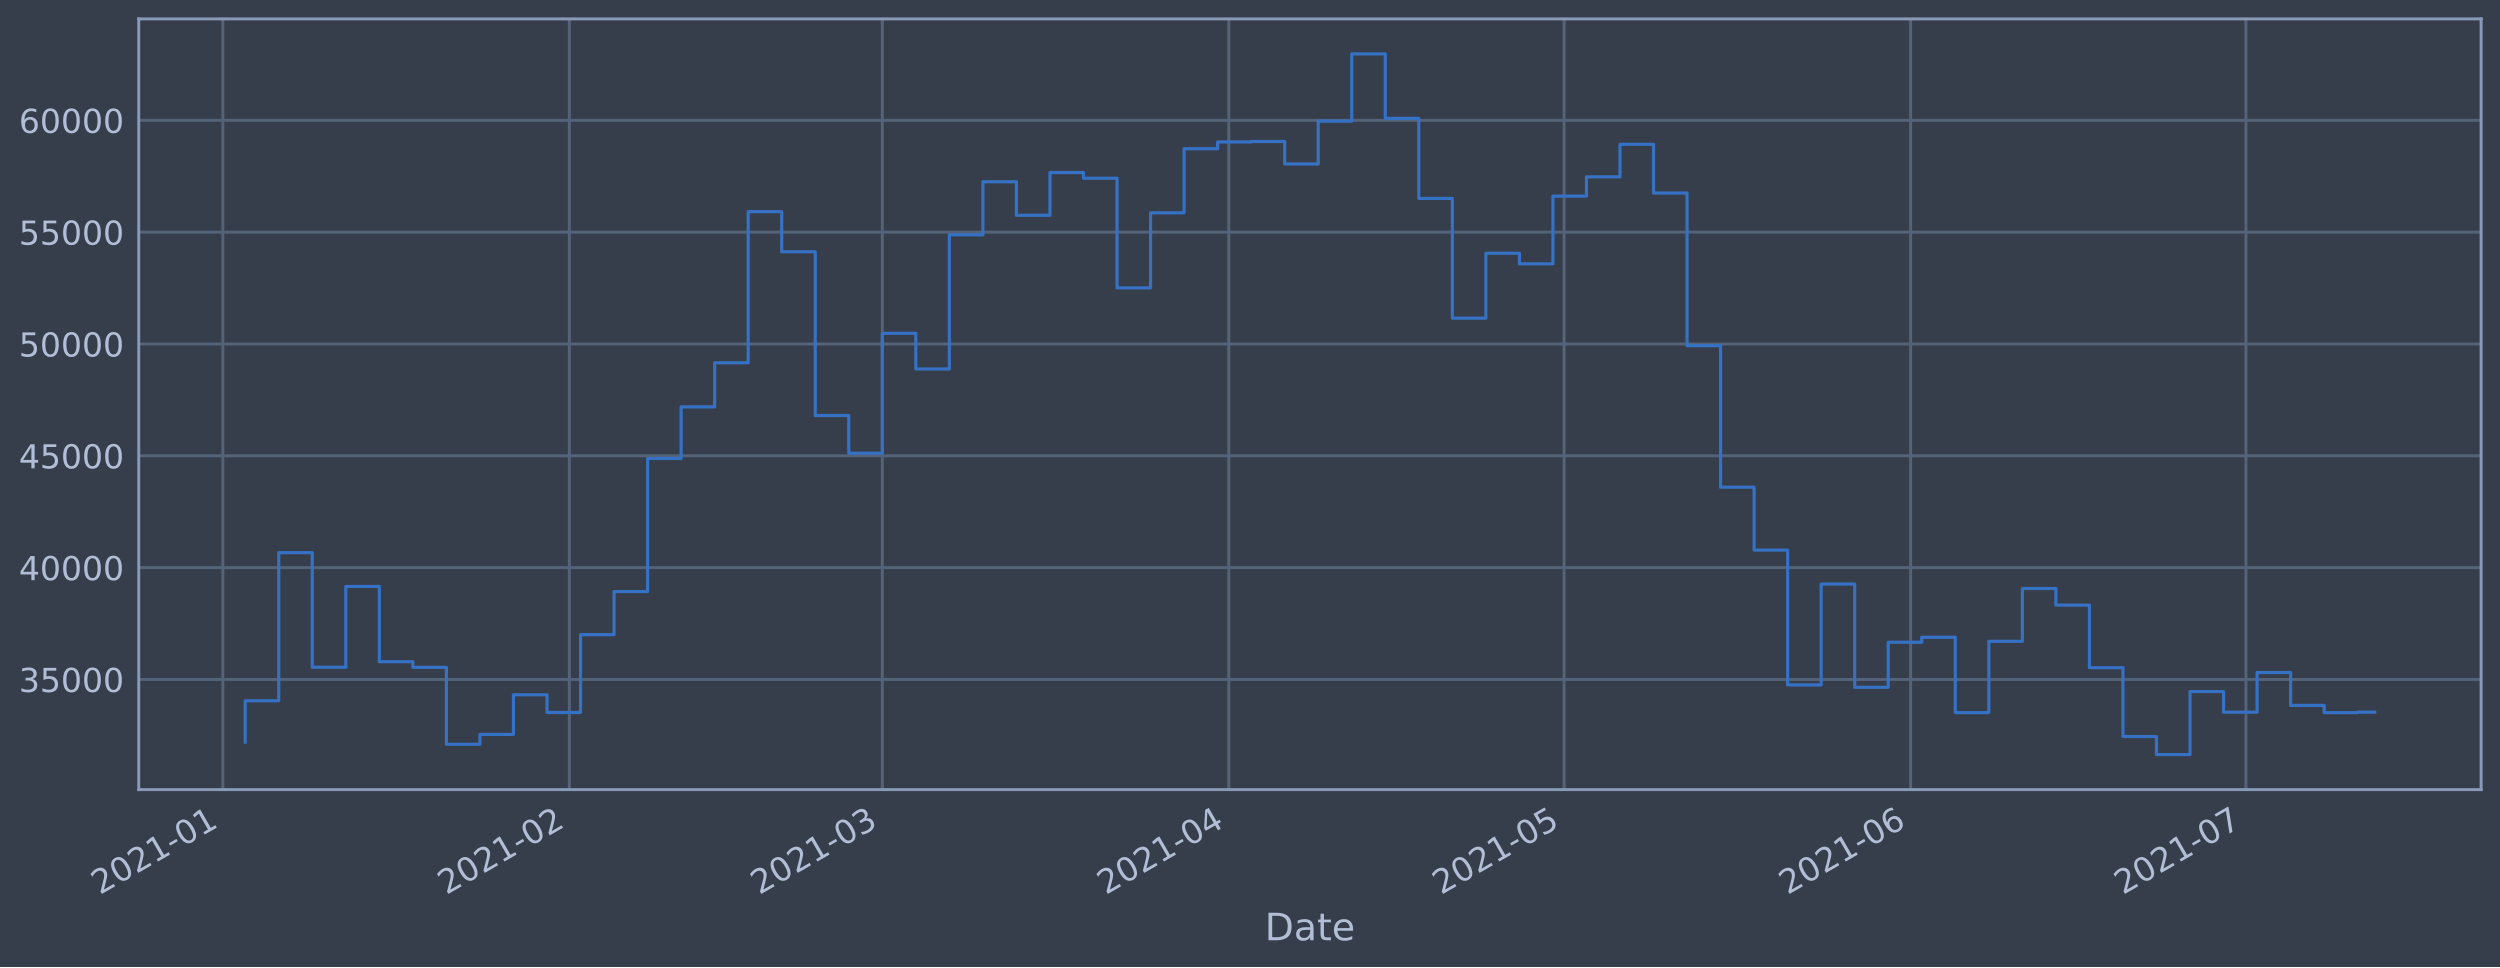
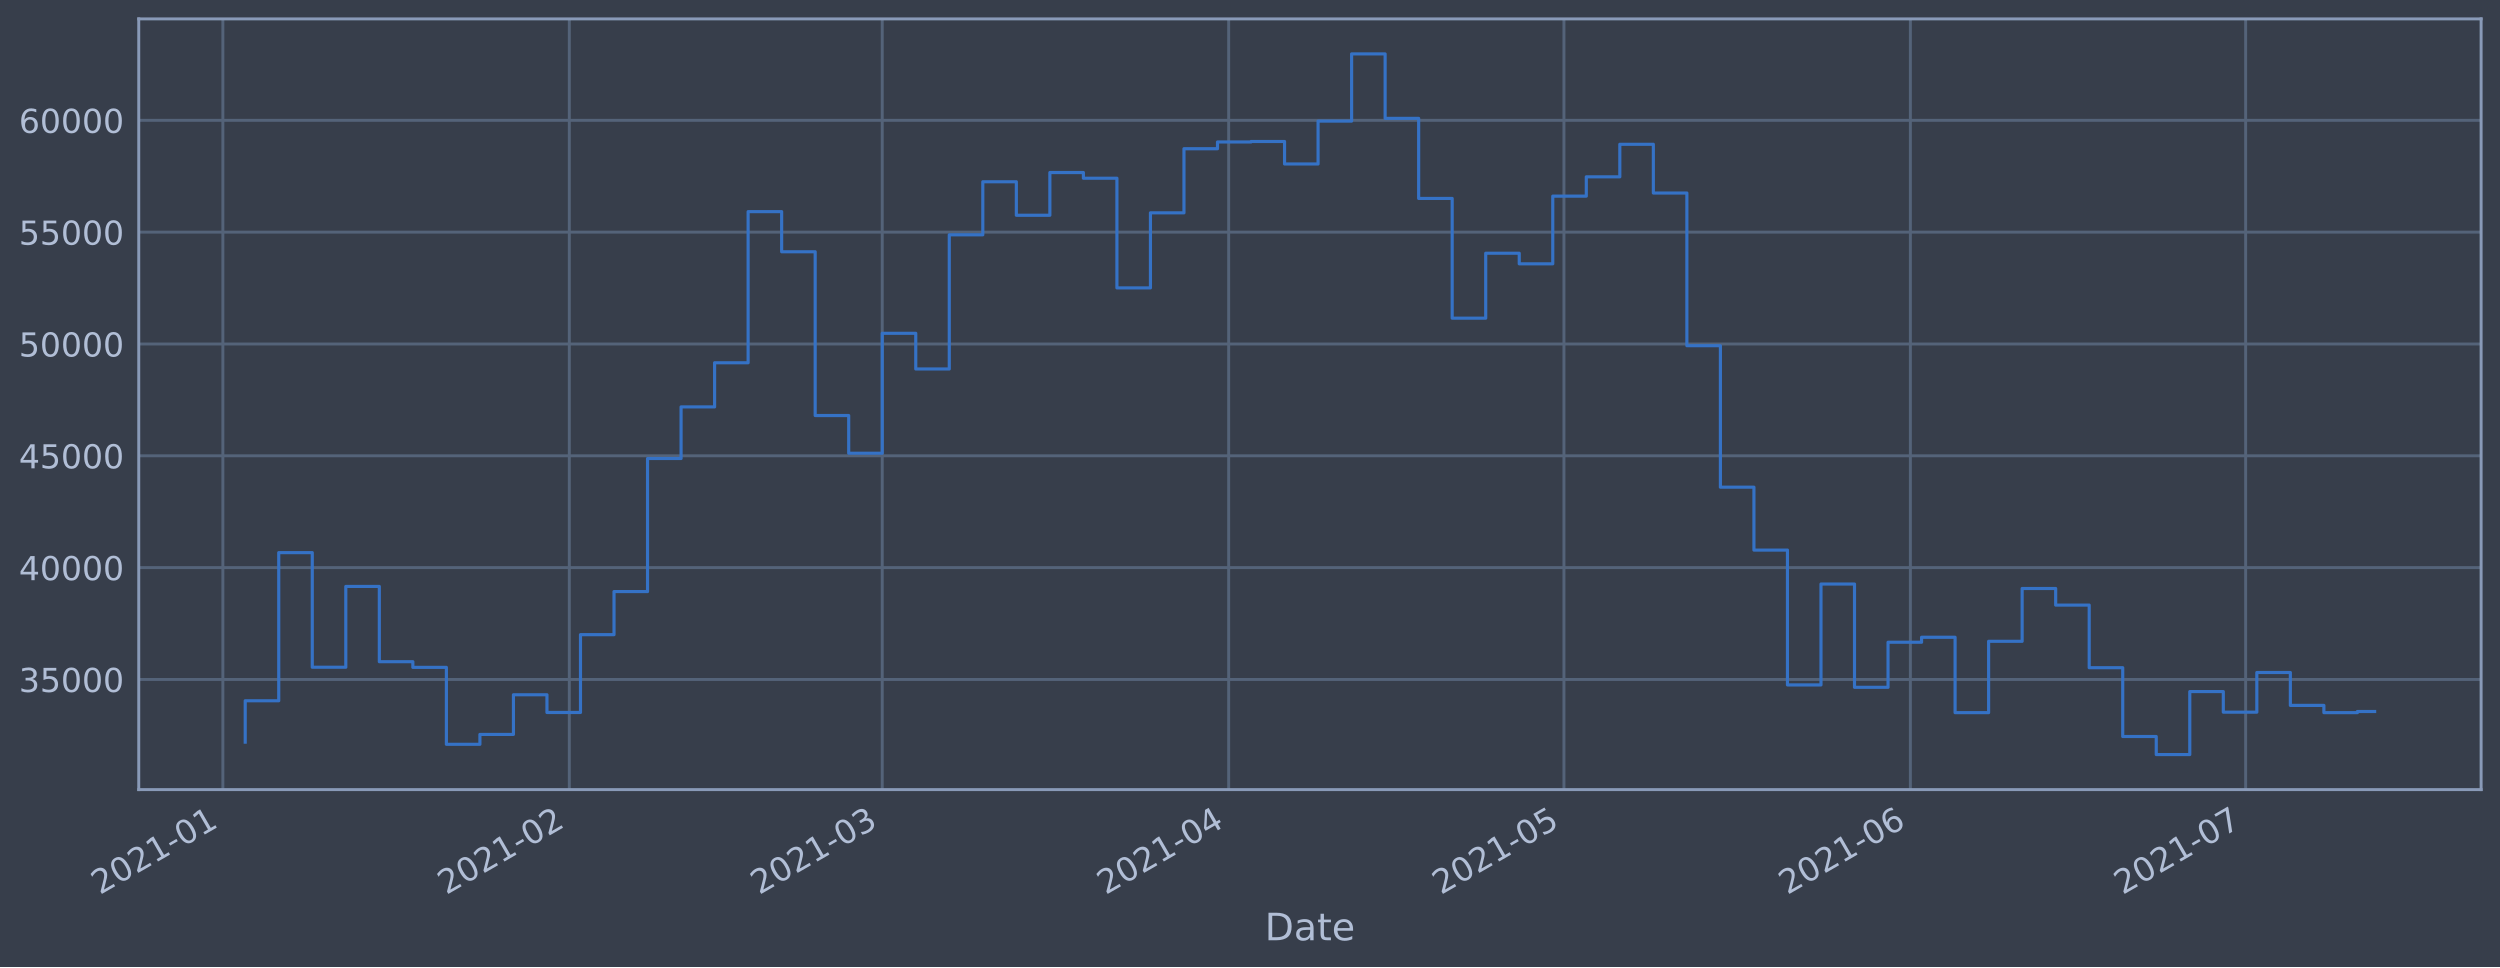
<svg xmlns="http://www.w3.org/2000/svg" xmlns:xlink="http://www.w3.org/1999/xlink" height="368.58pt" version="1.1" viewBox="0 0 952.884 368.58" width="952.884pt">
  <defs>
    <style type="text/css">*{stroke-linecap:butt;stroke-linejoin:round;}</style>
  </defs>
  <g id="figure_1">
    <g id="patch_1">
      <path d="M 0 368.58  L 952.884 368.58  L 952.884 0  L 0 0  z " style="fill:#373e4b;" />
    </g>
    <g id="axes_1">
      <g id="patch_2">
        <path d="M 52.884 300.96  L 945.684 300.96  L 945.684 7.2  L 52.884 7.2  z " style="fill:#373e4b;" />
      </g>
      <g id="matplotlib.axis_1">
        <g id="xtick_1">
          <g id="line2d_1">
-             <path clip-path="url(#pbcc0392003)" d="M 84.945 300.96  L 84.945 7.2  " style="fill:none;stroke:#546379;stroke-linecap:square;stroke-width:1.12;" />
+             <path clip-path="url(#pc79220d909)" d="M 84.946 300.96  L 84.946 7.2  " style="fill:none;stroke:#546379;stroke-linecap:square;stroke-width:1.12;" />
          </g>
          <g id="line2d_2" />
          <g id="text_1">
-             <g style="fill:#b1bed6;" transform="translate(38.04198 341.1745)rotate(-30)scale(0.126 -0.126)">
+             <g style="fill:#b1bed6;" transform="translate(38.04304 341.1745)rotate(-30)scale(0.126 -0.126)">
              <defs>
                <path d="M 1228 531  L 3431 531  L 3431 0  L 469 0  L 469 531  Q 828 903 1448 1529  Q 2069 2156 2228 2338  Q 2531 2678 2651 2914  Q 2772 3150 2772 3378  Q 2772 3750 2511 3984  Q 2250 4219 1831 4219  Q 1534 4219 1204 4116  Q 875 4013 500 3803  L 500 4441  Q 881 4594 1212 4672  Q 1544 4750 1819 4750  Q 2544 4750 2975 4387  Q 3406 4025 3406 3419  Q 3406 3131 3298 2873  Q 3191 2616 2906 2266  Q 2828 2175 2409 1742  Q 1991 1309 1228 531  z " id="DejaVuSans-32" transform="scale(0.015625)" />
                <path d="M 2034 4250  Q 1547 4250 1301 3770  Q 1056 3291 1056 2328  Q 1056 1369 1301 889  Q 1547 409 2034 409  Q 2525 409 2770 889  Q 3016 1369 3016 2328  Q 3016 3291 2770 3770  Q 2525 4250 2034 4250  z M 2034 4750  Q 2819 4750 3233 4129  Q 3647 3509 3647 2328  Q 3647 1150 3233 529  Q 2819 -91 2034 -91  Q 1250 -91 836 529  Q 422 1150 422 2328  Q 422 3509 836 4129  Q 1250 4750 2034 4750  z " id="DejaVuSans-30" transform="scale(0.015625)" />
                <path d="M 794 531  L 1825 531  L 1825 4091  L 703 3866  L 703 4441  L 1819 4666  L 2450 4666  L 2450 531  L 3481 531  L 3481 0  L 794 0  L 794 531  z " id="DejaVuSans-31" transform="scale(0.015625)" />
                <path d="M 313 2009  L 1997 2009  L 1997 1497  L 313 1497  L 313 2009  z " id="DejaVuSans-2d" transform="scale(0.015625)" />
              </defs>
              <use xlink:href="#DejaVuSans-32" />
              <use x="63.623" xlink:href="#DejaVuSans-30" />
              <use x="127.246" xlink:href="#DejaVuSans-32" />
              <use x="190.869" xlink:href="#DejaVuSans-31" />
              <use x="254.492" xlink:href="#DejaVuSans-2d" />
              <use x="290.576" xlink:href="#DejaVuSans-30" />
              <use x="354.199" xlink:href="#DejaVuSans-31" />
            </g>
          </g>
        </g>
        <g id="xtick_2">
          <g id="line2d_3">
-             <path clip-path="url(#pbcc0392003)" d="M 217.01 300.96  L 217.01 7.2  " style="fill:none;stroke:#546379;stroke-linecap:square;stroke-width:1.12;" />
+             <path clip-path="url(#pc79220d909)" d="M 216.995 300.96  L 216.995 7.2  " style="fill:none;stroke:#546379;stroke-linecap:square;stroke-width:1.12;" />
          </g>
          <g id="line2d_4" />
          <g id="text_2">
-             <g style="fill:#b1bed6;" transform="translate(170.1068 341.1745)rotate(-30)scale(0.126 -0.126)">
+             <g style="fill:#b1bed6;" transform="translate(170.0915 341.1745)rotate(-30)scale(0.126 -0.126)">
              <use xlink:href="#DejaVuSans-32" />
              <use x="63.623" xlink:href="#DejaVuSans-30" />
              <use x="127.246" xlink:href="#DejaVuSans-32" />
              <use x="190.869" xlink:href="#DejaVuSans-31" />
              <use x="254.492" xlink:href="#DejaVuSans-2d" />
              <use x="290.576" xlink:href="#DejaVuSans-30" />
              <use x="354.199" xlink:href="#DejaVuSans-32" />
            </g>
          </g>
        </g>
        <g id="xtick_3">
          <g id="line2d_5">
-             <path clip-path="url(#pbcc0392003)" d="M 336.294 300.96  L 336.294 7.2  " style="fill:none;stroke:#546379;stroke-linecap:square;stroke-width:1.12;" />
+             <path clip-path="url(#pc79220d909)" d="M 336.264 300.96  L 336.264 7.2  " style="fill:none;stroke:#546379;stroke-linecap:square;stroke-width:1.12;" />
          </g>
          <g id="line2d_6" />
          <g id="text_3">
-             <g style="fill:#b1bed6;" transform="translate(289.3911 341.1745)rotate(-30)scale(0.126 -0.126)">
+             <g style="fill:#b1bed6;" transform="translate(289.361 341.1745)rotate(-30)scale(0.126 -0.126)">
              <defs>
                <path d="M 2597 2516  Q 3050 2419 3304 2112  Q 3559 1806 3559 1356  Q 3559 666 3084 287  Q 2609 -91 1734 -91  Q 1441 -91 1130 -33  Q 819 25 488 141  L 488 750  Q 750 597 1062 519  Q 1375 441 1716 441  Q 2309 441 2620 675  Q 2931 909 2931 1356  Q 2931 1769 2642 2001  Q 2353 2234 1838 2234  L 1294 2234  L 1294 2753  L 1863 2753  Q 2328 2753 2575 2939  Q 2822 3125 2822 3475  Q 2822 3834 2567 4026  Q 2313 4219 1838 4219  Q 1578 4219 1281 4162  Q 984 4106 628 3988  L 628 4550  Q 988 4650 1302 4700  Q 1616 4750 1894 4750  Q 2613 4750 3031 4423  Q 3450 4097 3450 3541  Q 3450 3153 3228 2886  Q 3006 2619 2597 2516  z " id="DejaVuSans-33" transform="scale(0.015625)" />
              </defs>
              <use xlink:href="#DejaVuSans-32" />
              <use x="63.623" xlink:href="#DejaVuSans-30" />
              <use x="127.246" xlink:href="#DejaVuSans-32" />
              <use x="190.869" xlink:href="#DejaVuSans-31" />
              <use x="254.492" xlink:href="#DejaVuSans-2d" />
              <use x="290.576" xlink:href="#DejaVuSans-30" />
              <use x="354.199" xlink:href="#DejaVuSans-33" />
            </g>
          </g>
        </g>
        <g id="xtick_4">
          <g id="line2d_7">
-             <path clip-path="url(#pbcc0392003)" d="M 468.359 300.96  L 468.359 7.2  " style="fill:none;stroke:#546379;stroke-linecap:square;stroke-width:1.12;" />
+             <path clip-path="url(#pc79220d909)" d="M 468.313 300.96  L 468.313 7.2  " style="fill:none;stroke:#546379;stroke-linecap:square;stroke-width:1.12;" />
          </g>
          <g id="line2d_8" />
          <g id="text_4">
-             <g style="fill:#b1bed6;" transform="translate(421.4559 341.1745)rotate(-30)scale(0.126 -0.126)">
+             <g style="fill:#b1bed6;" transform="translate(421.4094 341.1745)rotate(-30)scale(0.126 -0.126)">
              <defs>
                <path d="M 2419 4116  L 825 1625  L 2419 1625  L 2419 4116  z M 2253 4666  L 3047 4666  L 3047 1625  L 3713 1625  L 3713 1100  L 3047 1100  L 3047 0  L 2419 0  L 2419 1100  L 313 1100  L 313 1709  L 2253 4666  z " id="DejaVuSans-34" transform="scale(0.015625)" />
              </defs>
              <use xlink:href="#DejaVuSans-32" />
              <use x="63.623" xlink:href="#DejaVuSans-30" />
              <use x="127.246" xlink:href="#DejaVuSans-32" />
              <use x="190.869" xlink:href="#DejaVuSans-31" />
              <use x="254.492" xlink:href="#DejaVuSans-2d" />
              <use x="290.576" xlink:href="#DejaVuSans-30" />
              <use x="354.199" xlink:href="#DejaVuSans-34" />
            </g>
          </g>
        </g>
        <g id="xtick_5">
          <g id="line2d_9">
-             <path clip-path="url(#pbcc0392003)" d="M 596.164 300.96  L 596.164 7.2  " style="fill:none;stroke:#546379;stroke-linecap:square;stroke-width:1.12;" />
+             <path clip-path="url(#pc79220d909)" d="M 596.102 300.96  L 596.102 7.2  " style="fill:none;stroke:#546379;stroke-linecap:square;stroke-width:1.12;" />
          </g>
          <g id="line2d_10" />
          <g id="text_5">
-             <g style="fill:#b1bed6;" transform="translate(549.2605 341.1745)rotate(-30)scale(0.126 -0.126)">
+             <g style="fill:#b1bed6;" transform="translate(549.1982 341.1745)rotate(-30)scale(0.126 -0.126)">
              <defs>
                <path d="M 691 4666  L 3169 4666  L 3169 4134  L 1269 4134  L 1269 2991  Q 1406 3038 1543 3061  Q 1681 3084 1819 3084  Q 2600 3084 3056 2656  Q 3513 2228 3513 1497  Q 3513 744 3044 326  Q 2575 -91 1722 -91  Q 1428 -91 1123 -41  Q 819 9 494 109  L 494 744  Q 775 591 1075 516  Q 1375 441 1709 441  Q 2250 441 2565 725  Q 2881 1009 2881 1497  Q 2881 1984 2565 2268  Q 2250 2553 1709 2553  Q 1456 2553 1204 2497  Q 953 2441 691 2322  L 691 4666  z " id="DejaVuSans-35" transform="scale(0.015625)" />
              </defs>
              <use xlink:href="#DejaVuSans-32" />
              <use x="63.623" xlink:href="#DejaVuSans-30" />
              <use x="127.246" xlink:href="#DejaVuSans-32" />
              <use x="190.869" xlink:href="#DejaVuSans-31" />
              <use x="254.492" xlink:href="#DejaVuSans-2d" />
              <use x="290.576" xlink:href="#DejaVuSans-30" />
              <use x="354.199" xlink:href="#DejaVuSans-35" />
            </g>
          </g>
        </g>
        <g id="xtick_6">
          <g id="line2d_11">
-             <path clip-path="url(#pbcc0392003)" d="M 728.229 300.96  L 728.229 7.2  " style="fill:none;stroke:#546379;stroke-linecap:square;stroke-width:1.12;" />
+             <path clip-path="url(#pc79220d909)" d="M 728.15 300.96  L 728.15 7.2  " style="fill:none;stroke:#546379;stroke-linecap:square;stroke-width:1.12;" />
          </g>
          <g id="line2d_12" />
          <g id="text_6">
-             <g style="fill:#b1bed6;" transform="translate(681.3253 341.1745)rotate(-30)scale(0.126 -0.126)">
+             <g style="fill:#b1bed6;" transform="translate(681.2467 341.1745)rotate(-30)scale(0.126 -0.126)">
              <defs>
                <path d="M 2113 2584  Q 1688 2584 1439 2293  Q 1191 2003 1191 1497  Q 1191 994 1439 701  Q 1688 409 2113 409  Q 2538 409 2786 701  Q 3034 994 3034 1497  Q 3034 2003 2786 2293  Q 2538 2584 2113 2584  z M 3366 4563  L 3366 3988  Q 3128 4100 2886 4159  Q 2644 4219 2406 4219  Q 1781 4219 1451 3797  Q 1122 3375 1075 2522  Q 1259 2794 1537 2939  Q 1816 3084 2150 3084  Q 2853 3084 3261 2657  Q 3669 2231 3669 1497  Q 3669 778 3244 343  Q 2819 -91 2113 -91  Q 1303 -91 875 529  Q 447 1150 447 2328  Q 447 3434 972 4092  Q 1497 4750 2381 4750  Q 2619 4750 2861 4703  Q 3103 4656 3366 4563  z " id="DejaVuSans-36" transform="scale(0.015625)" />
              </defs>
              <use xlink:href="#DejaVuSans-32" />
              <use x="63.623" xlink:href="#DejaVuSans-30" />
              <use x="127.246" xlink:href="#DejaVuSans-32" />
              <use x="190.869" xlink:href="#DejaVuSans-31" />
              <use x="254.492" xlink:href="#DejaVuSans-2d" />
              <use x="290.576" xlink:href="#DejaVuSans-30" />
              <use x="354.199" xlink:href="#DejaVuSans-36" />
            </g>
          </g>
        </g>
        <g id="xtick_7">
          <g id="line2d_13">
-             <path clip-path="url(#pbcc0392003)" d="M 856.033 300.96  L 856.033 7.2  " style="fill:none;stroke:#546379;stroke-linecap:square;stroke-width:1.12;" />
+             <path clip-path="url(#pc79220d909)" d="M 855.939 300.96  L 855.939 7.2  " style="fill:none;stroke:#546379;stroke-linecap:square;stroke-width:1.12;" />
          </g>
          <g id="line2d_14" />
          <g id="text_7">
-             <g style="fill:#b1bed6;" transform="translate(809.13 341.1745)rotate(-30)scale(0.126 -0.126)">
+             <g style="fill:#b1bed6;" transform="translate(809.0355 341.1745)rotate(-30)scale(0.126 -0.126)">
              <defs>
                <path d="M 525 4666  L 3525 4666  L 3525 4397  L 1831 0  L 1172 0  L 2766 4134  L 525 4134  L 525 4666  z " id="DejaVuSans-37" transform="scale(0.015625)" />
              </defs>
              <use xlink:href="#DejaVuSans-32" />
              <use x="63.623" xlink:href="#DejaVuSans-30" />
              <use x="127.246" xlink:href="#DejaVuSans-32" />
              <use x="190.869" xlink:href="#DejaVuSans-31" />
              <use x="254.492" xlink:href="#DejaVuSans-2d" />
              <use x="290.576" xlink:href="#DejaVuSans-30" />
              <use x="354.199" xlink:href="#DejaVuSans-37" />
            </g>
          </g>
        </g>
        <g id="text_8">
          <g style="fill:#b1bed6;" transform="translate(482.0746 358.3856)scale(0.144 -0.144)">
            <defs>
              <path d="M 1259 4147  L 1259 519  L 2022 519  Q 2988 519 3436 956  Q 3884 1394 3884 2338  Q 3884 3275 3436 3711  Q 2988 4147 2022 4147  L 1259 4147  z M 628 4666  L 1925 4666  Q 3281 4666 3915 4102  Q 4550 3538 4550 2338  Q 4550 1131 3912 565  Q 3275 0 1925 0  L 628 0  L 628 4666  z " id="DejaVuSans-44" transform="scale(0.015625)" />
              <path d="M 2194 1759  Q 1497 1759 1228 1600  Q 959 1441 959 1056  Q 959 750 1161 570  Q 1363 391 1709 391  Q 2188 391 2477 730  Q 2766 1069 2766 1631  L 2766 1759  L 2194 1759  z M 3341 1997  L 3341 0  L 2766 0  L 2766 531  Q 2569 213 2275 61  Q 1981 -91 1556 -91  Q 1019 -91 701 211  Q 384 513 384 1019  Q 384 1609 779 1909  Q 1175 2209 1959 2209  L 2766 2209  L 2766 2266  Q 2766 2663 2505 2880  Q 2244 3097 1772 3097  Q 1472 3097 1187 3025  Q 903 2953 641 2809  L 641 3341  Q 956 3463 1253 3523  Q 1550 3584 1831 3584  Q 2591 3584 2966 3190  Q 3341 2797 3341 1997  z " id="DejaVuSans-61" transform="scale(0.015625)" />
              <path d="M 1172 4494  L 1172 3500  L 2356 3500  L 2356 3053  L 1172 3053  L 1172 1153  Q 1172 725 1289 603  Q 1406 481 1766 481  L 2356 481  L 2356 0  L 1766 0  Q 1100 0 847 248  Q 594 497 594 1153  L 594 3053  L 172 3053  L 172 3500  L 594 3500  L 594 4494  L 1172 4494  z " id="DejaVuSans-74" transform="scale(0.015625)" />
              <path d="M 3597 1894  L 3597 1613  L 953 1613  Q 991 1019 1311 708  Q 1631 397 2203 397  Q 2534 397 2845 478  Q 3156 559 3463 722  L 3463 178  Q 3153 47 2828 -22  Q 2503 -91 2169 -91  Q 1331 -91 842 396  Q 353 884 353 1716  Q 353 2575 817 3079  Q 1281 3584 2069 3584  Q 2775 3584 3186 3129  Q 3597 2675 3597 1894  z M 3022 2063  Q 3016 2534 2758 2815  Q 2500 3097 2075 3097  Q 1594 3097 1305 2825  Q 1016 2553 972 2059  L 3022 2063  z " id="DejaVuSans-65" transform="scale(0.015625)" />
            </defs>
            <use xlink:href="#DejaVuSans-44" />
            <use x="77.002" xlink:href="#DejaVuSans-61" />
            <use x="138.281" xlink:href="#DejaVuSans-74" />
            <use x="177.49" xlink:href="#DejaVuSans-65" />
          </g>
        </g>
      </g>
      <g id="matplotlib.axis_2">
        <g id="ytick_1">
          <g id="line2d_15">
-             <path clip-path="url(#pbcc0392003)" d="M 52.884 258.97  L 945.684 258.97  " style="fill:none;stroke:#546379;stroke-linecap:square;stroke-width:1.12;" />
+             <path clip-path="url(#pc79220d909)" d="M 52.884 258.97  L 945.684 258.97  " style="fill:none;stroke:#546379;stroke-linecap:square;stroke-width:1.12;" />
          </g>
          <g id="line2d_16" />
          <g id="text_9">
            <g style="fill:#b1bed6;" transform="translate(7.2 263.7575)scale(0.126 -0.126)">
              <use xlink:href="#DejaVuSans-33" />
              <use x="63.623" xlink:href="#DejaVuSans-35" />
              <use x="127.246" xlink:href="#DejaVuSans-30" />
              <use x="190.869" xlink:href="#DejaVuSans-30" />
              <use x="254.492" xlink:href="#DejaVuSans-30" />
            </g>
          </g>
        </g>
        <g id="ytick_2">
          <g id="line2d_17">
-             <path clip-path="url(#pbcc0392003)" d="M 52.884 216.349  L 945.684 216.349  " style="fill:none;stroke:#546379;stroke-linecap:square;stroke-width:1.12;" />
+             <path clip-path="url(#pc79220d909)" d="M 52.884 216.349  L 945.684 216.349  " style="fill:none;stroke:#546379;stroke-linecap:square;stroke-width:1.12;" />
          </g>
          <g id="line2d_18" />
          <g id="text_10">
            <g style="fill:#b1bed6;" transform="translate(7.2 221.1359)scale(0.126 -0.126)">
              <use xlink:href="#DejaVuSans-34" />
              <use x="63.623" xlink:href="#DejaVuSans-30" />
              <use x="127.246" xlink:href="#DejaVuSans-30" />
              <use x="190.869" xlink:href="#DejaVuSans-30" />
              <use x="254.492" xlink:href="#DejaVuSans-30" />
            </g>
          </g>
        </g>
        <g id="ytick_3">
          <g id="line2d_19">
-             <path clip-path="url(#pbcc0392003)" d="M 52.884 173.727  L 945.684 173.727  " style="fill:none;stroke:#546379;stroke-linecap:square;stroke-width:1.12;" />
+             <path clip-path="url(#pc79220d909)" d="M 52.884 173.727  L 945.684 173.727  " style="fill:none;stroke:#546379;stroke-linecap:square;stroke-width:1.12;" />
          </g>
          <g id="line2d_20" />
          <g id="text_11">
            <g style="fill:#b1bed6;" transform="translate(7.2 178.5143)scale(0.126 -0.126)">
              <use xlink:href="#DejaVuSans-34" />
              <use x="63.623" xlink:href="#DejaVuSans-35" />
              <use x="127.246" xlink:href="#DejaVuSans-30" />
              <use x="190.869" xlink:href="#DejaVuSans-30" />
              <use x="254.492" xlink:href="#DejaVuSans-30" />
            </g>
          </g>
        </g>
        <g id="ytick_4">
          <g id="line2d_21">
-             <path clip-path="url(#pbcc0392003)" d="M 52.884 131.106  L 945.684 131.106  " style="fill:none;stroke:#546379;stroke-linecap:square;stroke-width:1.12;" />
+             <path clip-path="url(#pc79220d909)" d="M 52.884 131.106  L 945.684 131.106  " style="fill:none;stroke:#546379;stroke-linecap:square;stroke-width:1.12;" />
          </g>
          <g id="line2d_22" />
          <g id="text_12">
            <g style="fill:#b1bed6;" transform="translate(7.2 135.8927)scale(0.126 -0.126)">
              <use xlink:href="#DejaVuSans-35" />
              <use x="63.623" xlink:href="#DejaVuSans-30" />
              <use x="127.246" xlink:href="#DejaVuSans-30" />
              <use x="190.869" xlink:href="#DejaVuSans-30" />
              <use x="254.492" xlink:href="#DejaVuSans-30" />
            </g>
          </g>
        </g>
        <g id="ytick_5">
          <g id="line2d_23">
-             <path clip-path="url(#pbcc0392003)" d="M 52.884 88.484  L 945.684 88.484  " style="fill:none;stroke:#546379;stroke-linecap:square;stroke-width:1.12;" />
+             <path clip-path="url(#pc79220d909)" d="M 52.884 88.484  L 945.684 88.484  " style="fill:none;stroke:#546379;stroke-linecap:square;stroke-width:1.12;" />
          </g>
          <g id="line2d_24" />
          <g id="text_13">
            <g style="fill:#b1bed6;" transform="translate(7.2 93.27108)scale(0.126 -0.126)">
              <use xlink:href="#DejaVuSans-35" />
              <use x="63.623" xlink:href="#DejaVuSans-35" />
              <use x="127.246" xlink:href="#DejaVuSans-30" />
              <use x="190.869" xlink:href="#DejaVuSans-30" />
              <use x="254.492" xlink:href="#DejaVuSans-30" />
            </g>
          </g>
        </g>
        <g id="ytick_6">
          <g id="line2d_25">
-             <path clip-path="url(#pbcc0392003)" d="M 52.884 45.862  L 945.684 45.862  " style="fill:none;stroke:#546379;stroke-linecap:square;stroke-width:1.12;" />
+             <path clip-path="url(#pc79220d909)" d="M 52.884 45.862  L 945.684 45.862  " style="fill:none;stroke:#546379;stroke-linecap:square;stroke-width:1.12;" />
          </g>
          <g id="line2d_26" />
          <g id="text_14">
            <g style="fill:#b1bed6;" transform="translate(7.2 50.64948)scale(0.126 -0.126)">
              <use xlink:href="#DejaVuSans-36" />
              <use x="63.623" xlink:href="#DejaVuSans-30" />
              <use x="127.246" xlink:href="#DejaVuSans-30" />
              <use x="190.869" xlink:href="#DejaVuSans-30" />
              <use x="254.492" xlink:href="#DejaVuSans-30" />
            </g>
          </g>
        </g>
      </g>
      <g id="line2d_27">
-         <path clip-path="url(#pbcc0392003)" d="M 93.466 282.877  L 93.466 267.097  L 106.246 267.097  L 106.246 210.635  L 119.026 210.635  L 119.026 254.325  L 131.807 254.325  L 131.807 223.522  L 144.587 223.522  L 144.587 252.211  L 157.368 252.211  L 157.368 254.376  L 170.148 254.376  L 170.148 283.693  L 182.929 283.693  L 182.929 279.925  L 195.709 279.925  L 195.709 264.816  L 208.49 264.816  L 208.49 271.562  L 221.27 271.562  L 221.27 241.904  L 234.051 241.904  L 234.051 225.486  L 246.831 225.486  L 246.831 174.766  L 259.612 174.766  L 259.612 155.1  L 272.392 155.1  L 272.392 138.265  L 285.173 138.265  L 285.173 80.672  L 297.953 80.672  L 297.953 95.956  L 310.733 95.956  L 310.733 158.38  L 323.514 158.38  L 323.514 172.756  L 336.294 172.756  L 336.294 127.034  L 349.075 127.034  L 349.075 140.639  L 361.855 140.639  L 361.855 89.494  L 374.636 89.494  L 374.636 69.276  L 387.416 69.276  L 387.416 82.051  L 400.197 82.051  L 400.197 65.759  L 412.977 65.759  L 412.977 67.93  L 425.758 67.93  L 425.758 109.725  L 438.538 109.725  L 438.538 81.12  L 451.319 81.12  L 451.319 56.687  L 464.099 56.687  L 464.099 54.12  L 476.879 54.12  L 476.879 53.926  L 489.66 53.926  L 489.66 62.497  L 502.44 62.497  L 502.44 46.162  L 515.221 46.162  L 515.221 20.553  L 528.001 20.553  L 528.001 45.12  L 540.782 45.12  L 540.782 75.63  L 553.562 75.63  L 553.562 121.276  L 566.343 121.276  L 566.343 96.526  L 579.123 96.526  L 579.123 100.553  L 591.904 100.553  L 591.904 74.756  L 604.684 74.756  L 604.684 67.401  L 617.465 67.401  L 617.465 54.994  L 630.245 54.994  L 630.245 73.567  L 643.026 73.567  L 643.026 131.766  L 655.806 131.766  L 655.806 185.693  L 668.586 185.693  L 668.586 209.663  L 681.367 209.663  L 681.367 261.063  L 694.147 261.063  L 694.147 222.605  L 706.928 222.605  L 706.928 261.974  L 719.708 261.974  L 719.708 244.798  L 732.489 244.798  L 732.489 242.898  L 745.269 242.898  L 745.269 271.63  L 758.05 271.63  L 758.05 244.44  L 770.83 244.44  L 770.83 224.304  L 783.611 224.304  L 783.611 230.628  L 796.391 230.628  L 796.391 254.502  L 809.172 254.502  L 809.172 280.728  L 821.952 280.728  L 821.952 287.607  L 834.732 287.607  L 834.732 263.602  L 847.513 263.602  L 847.513 271.443  L 860.293 271.443  L 860.293 256.334  L 873.074 256.334  L 873.074 268.867  L 885.854 268.867  L 885.854 271.624  L 898.635 271.624  L 898.635 271.435  L 905.102 271.435  L 905.102 271.435  " style="fill:none;stroke:#3572c6;stroke-linecap:square;stroke-width:1.2;" />
+         <path clip-path="url(#pc79220d909)" d="M 93.466 282.877  L 93.466 267.097  L 106.244 267.097  L 106.244 210.635  L 119.023 210.635  L 119.023 254.325  L 131.802 254.325  L 131.802 223.522  L 144.581 223.522  L 144.581 252.211  L 157.36 252.211  L 157.36 254.376  L 170.139 254.376  L 170.139 283.693  L 182.918 283.693  L 182.918 279.925  L 195.697 279.925  L 195.697 264.816  L 208.475 264.816  L 208.475 271.562  L 221.254 271.562  L 221.254 241.904  L 234.033 241.904  L 234.033 225.486  L 246.812 225.486  L 246.812 174.766  L 259.591 174.766  L 259.591 155.1  L 272.37 155.1  L 272.37 138.265  L 285.149 138.265  L 285.149 80.672  L 297.928 80.672  L 297.928 95.956  L 310.707 95.956  L 310.707 158.38  L 323.485 158.38  L 323.485 172.756  L 336.264 172.756  L 336.264 127.034  L 349.043 127.034  L 349.043 140.639  L 361.822 140.639  L 361.822 89.494  L 374.601 89.494  L 374.601 69.276  L 387.38 69.276  L 387.38 82.051  L 400.159 82.051  L 400.159 65.759  L 412.938 65.759  L 412.938 67.93  L 425.716 67.93  L 425.716 109.725  L 438.495 109.725  L 438.495 81.12  L 451.274 81.12  L 451.274 56.687  L 464.053 56.687  L 464.053 54.12  L 476.832 54.12  L 476.832 53.926  L 489.611 53.926  L 489.611 62.497  L 502.39 62.497  L 502.39 46.162  L 515.169 46.162  L 515.169 20.553  L 527.947 20.553  L 527.947 45.12  L 540.726 45.12  L 540.726 75.63  L 553.505 75.63  L 553.505 121.276  L 566.284 121.276  L 566.284 96.526  L 579.063 96.526  L 579.063 100.553  L 591.842 100.553  L 591.842 74.756  L 604.621 74.756  L 604.621 67.401  L 617.4 67.401  L 617.4 54.994  L 630.179 54.994  L 630.179 73.567  L 642.957 73.567  L 642.957 131.766  L 655.736 131.766  L 655.736 185.693  L 668.515 185.693  L 668.515 209.663  L 681.294 209.663  L 681.294 261.063  L 694.073 261.063  L 694.073 222.605  L 706.852 222.605  L 706.852 261.974  L 719.631 261.974  L 719.631 244.798  L 732.41 244.798  L 732.41 242.898  L 745.188 242.898  L 745.188 271.63  L 757.967 271.63  L 757.967 244.44  L 770.746 244.44  L 770.746 224.304  L 783.525 224.304  L 783.525 230.628  L 796.304 230.628  L 796.304 254.502  L 809.083 254.502  L 809.083 280.728  L 821.862 280.728  L 821.862 287.607  L 834.641 287.607  L 834.641 263.602  L 847.419 263.602  L 847.419 271.443  L 860.198 271.443  L 860.198 256.334  L 872.977 256.334  L 872.977 268.867  L 885.756 268.867  L 885.756 271.624  L 898.535 271.624  L 898.535 271.183  L 905.102 271.183  L 905.102 271.183  " style="fill:none;stroke:#3572c6;stroke-linecap:square;stroke-width:1.2;" />
      </g>
      <g id="patch_3">
        <path d="M 52.884 300.96  L 52.884 7.2  " style="fill:none;stroke:#899ab8;stroke-linecap:square;stroke-linejoin:miter;stroke-width:1.12;" />
      </g>
      <g id="patch_4">
        <path d="M 945.684 300.96  L 945.684 7.2  " style="fill:none;stroke:#899ab8;stroke-linecap:square;stroke-linejoin:miter;stroke-width:1.12;" />
      </g>
      <g id="patch_5">
        <path d="M 52.884 300.96  L 945.684 300.96  " style="fill:none;stroke:#899ab8;stroke-linecap:square;stroke-linejoin:miter;stroke-width:1.12;" />
      </g>
      <g id="patch_6">
        <path d="M 52.884 7.2  L 945.684 7.2  " style="fill:none;stroke:#899ab8;stroke-linecap:square;stroke-linejoin:miter;stroke-width:1.12;" />
      </g>
    </g>
  </g>
  <defs>
-     <clipPath id="pbcc0392003">
+     <clipPath id="pc79220d909">
      <rect height="293.76" width="892.8" x="52.884" y="7.2" />
    </clipPath>
  </defs>
</svg>
